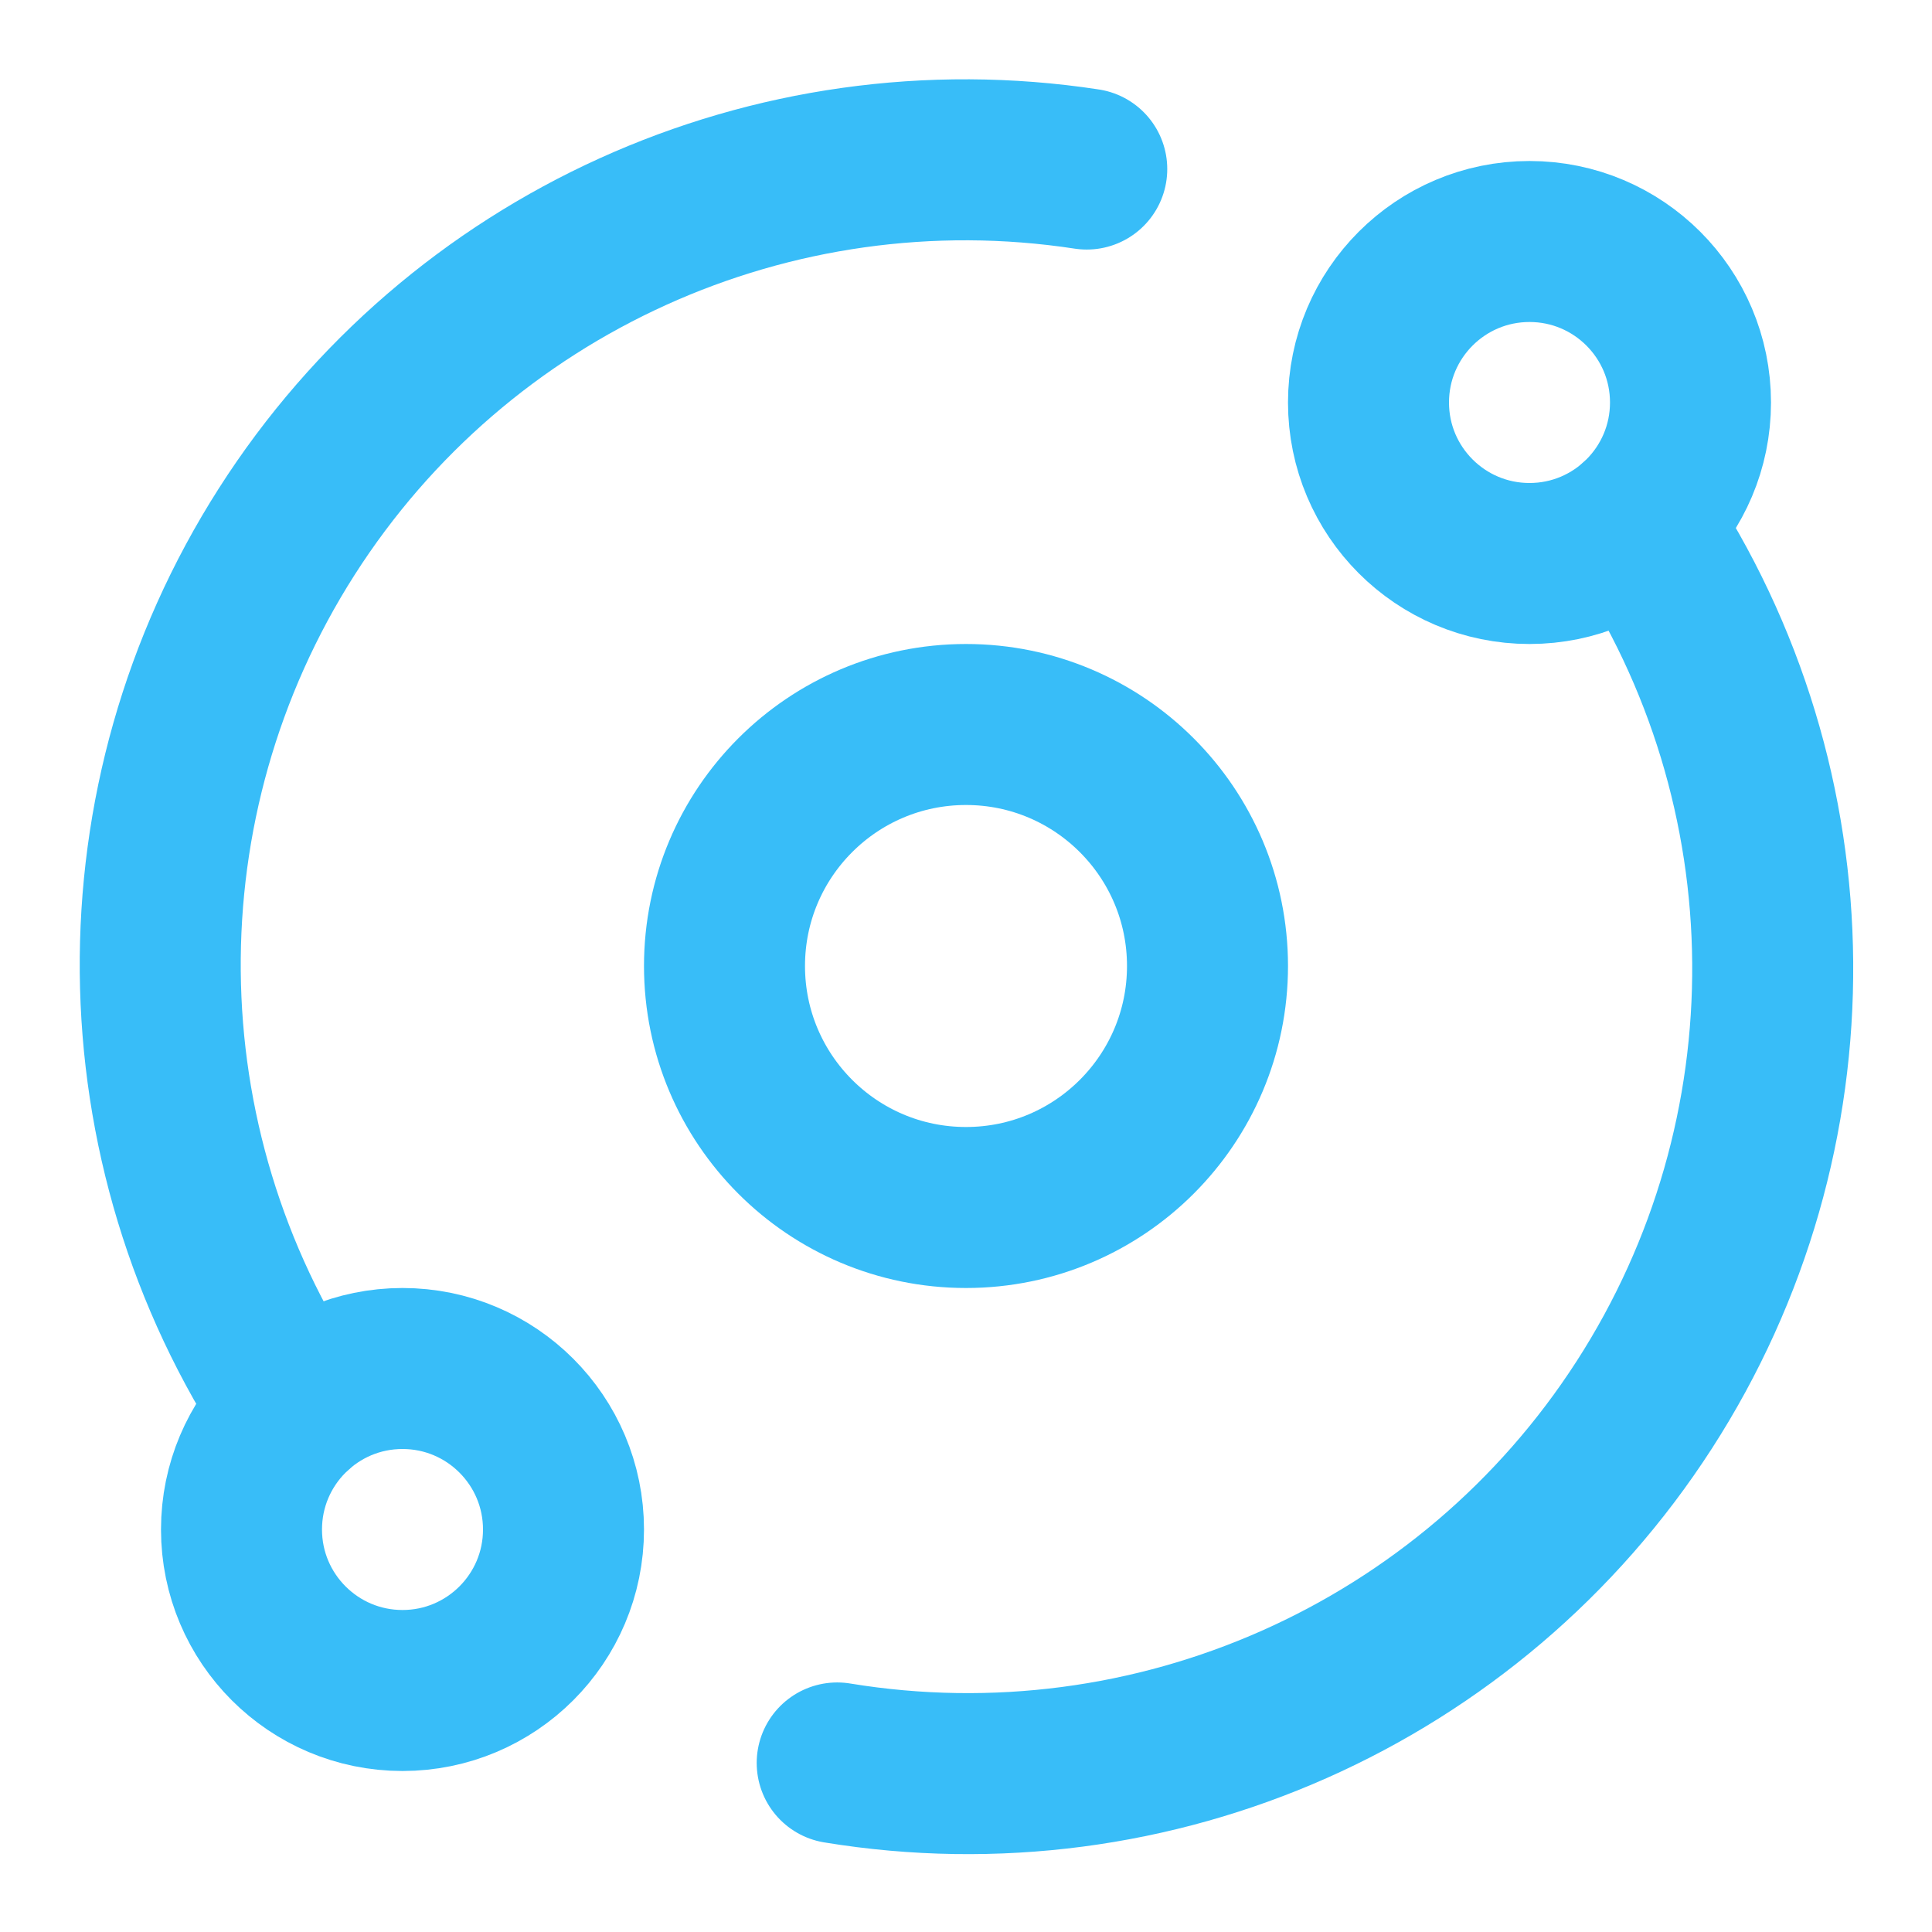
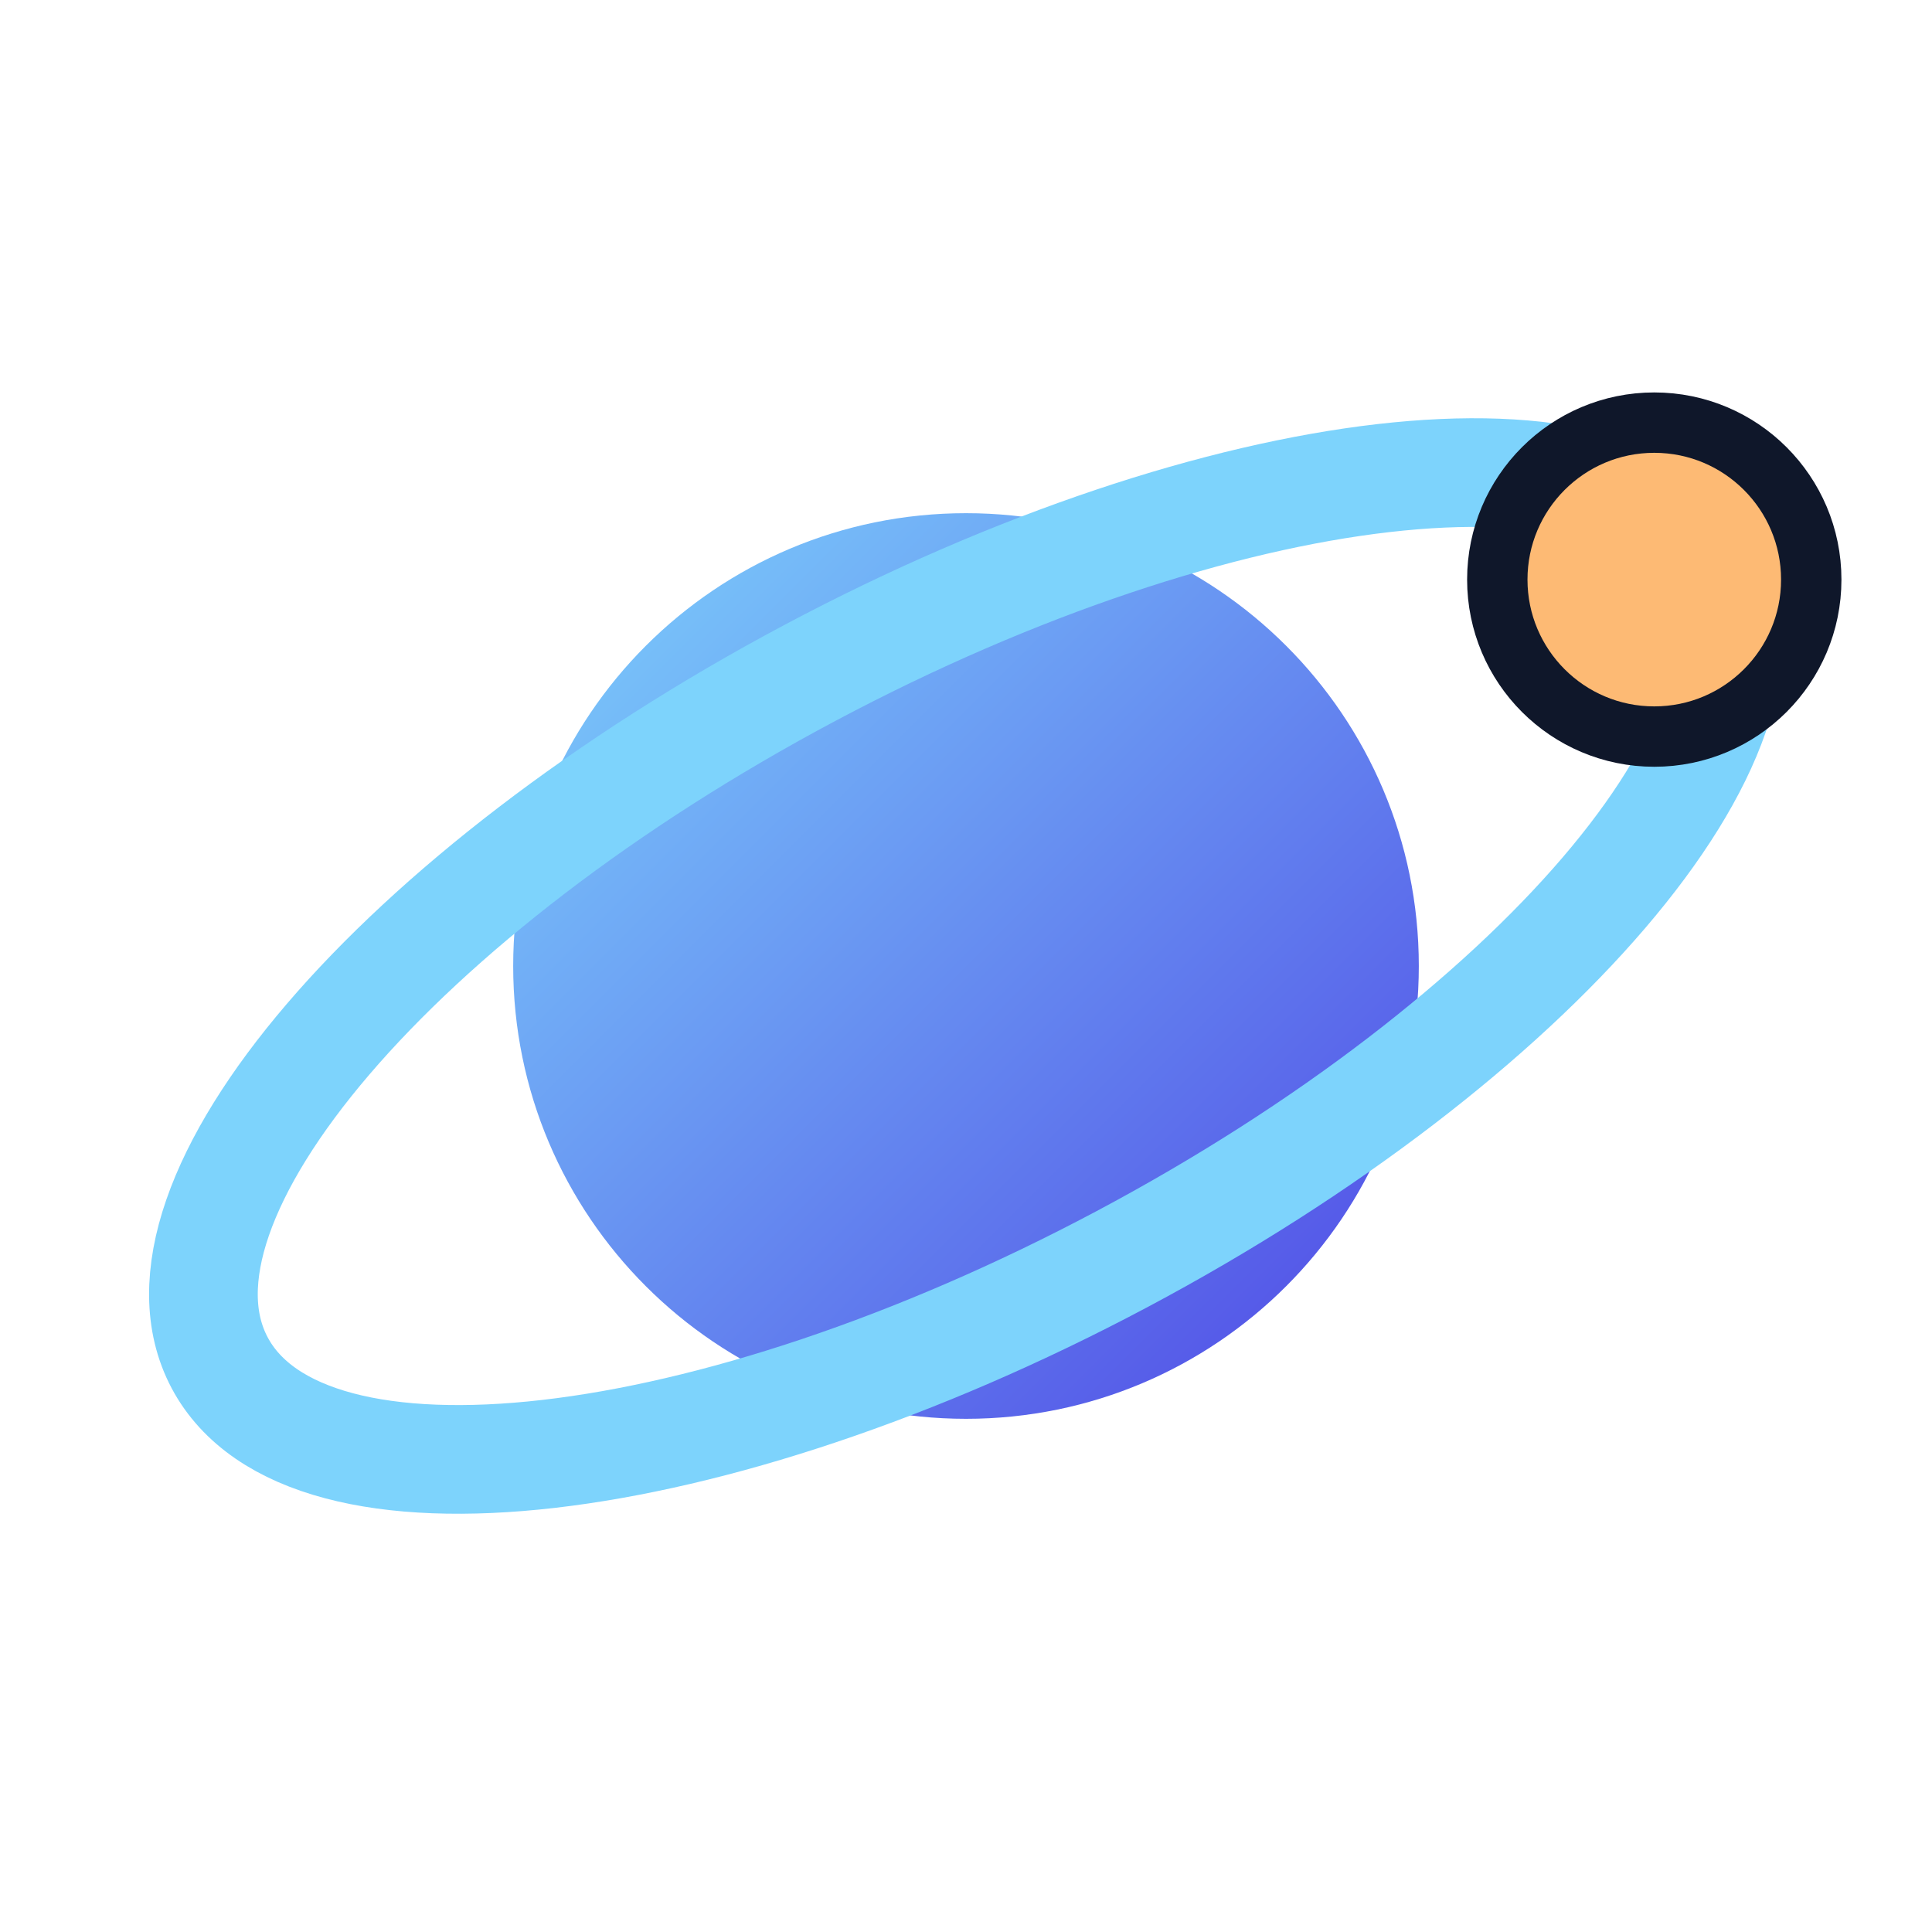
- <svg xmlns="http://www.w3.org/2000/svg" viewBox="0 0 24 24" fill="none" stroke="#38bdf8" stroke-width="2" stroke-linecap="round" stroke-linejoin="round">
-   <circle cx="12" cy="12" r="3" />
-   <circle cx="19" cy="5" r="2" />
-   <circle cx="5" cy="19" r="2" />
-   <path d="M10.4 21.9a10 10 0 0 0 9.941-15.416" />
-   <path d="M13.5 2.1a10 10 0 0 0-9.841 15.416" />
+ <svg xmlns="http://www.w3.org/2000/svg" viewBox="0 0 32 32">
+   <defs>
+     <linearGradient id="p" x1="0" y1="0" x2="1" y2="1">
+       <stop offset="0" stop-color="#7dd3fc" />
+       <stop offset="1" stop-color="#4f46e5" />
+     </linearGradient>
+   </defs>
+   <circle cx="16" cy="16" r="7.5" fill="url(#p)" />
+   <ellipse cx="16" cy="16" rx="14" ry="5.5" transform="rotate(-28 16 16)" fill="none" stroke="#7dd3fc" stroke-width="1.8" />
+   <circle cx="27.4" cy="9.6" r="2.6" fill="#fdba74" stroke="#0f172a" stroke-width="1" />
</svg>
